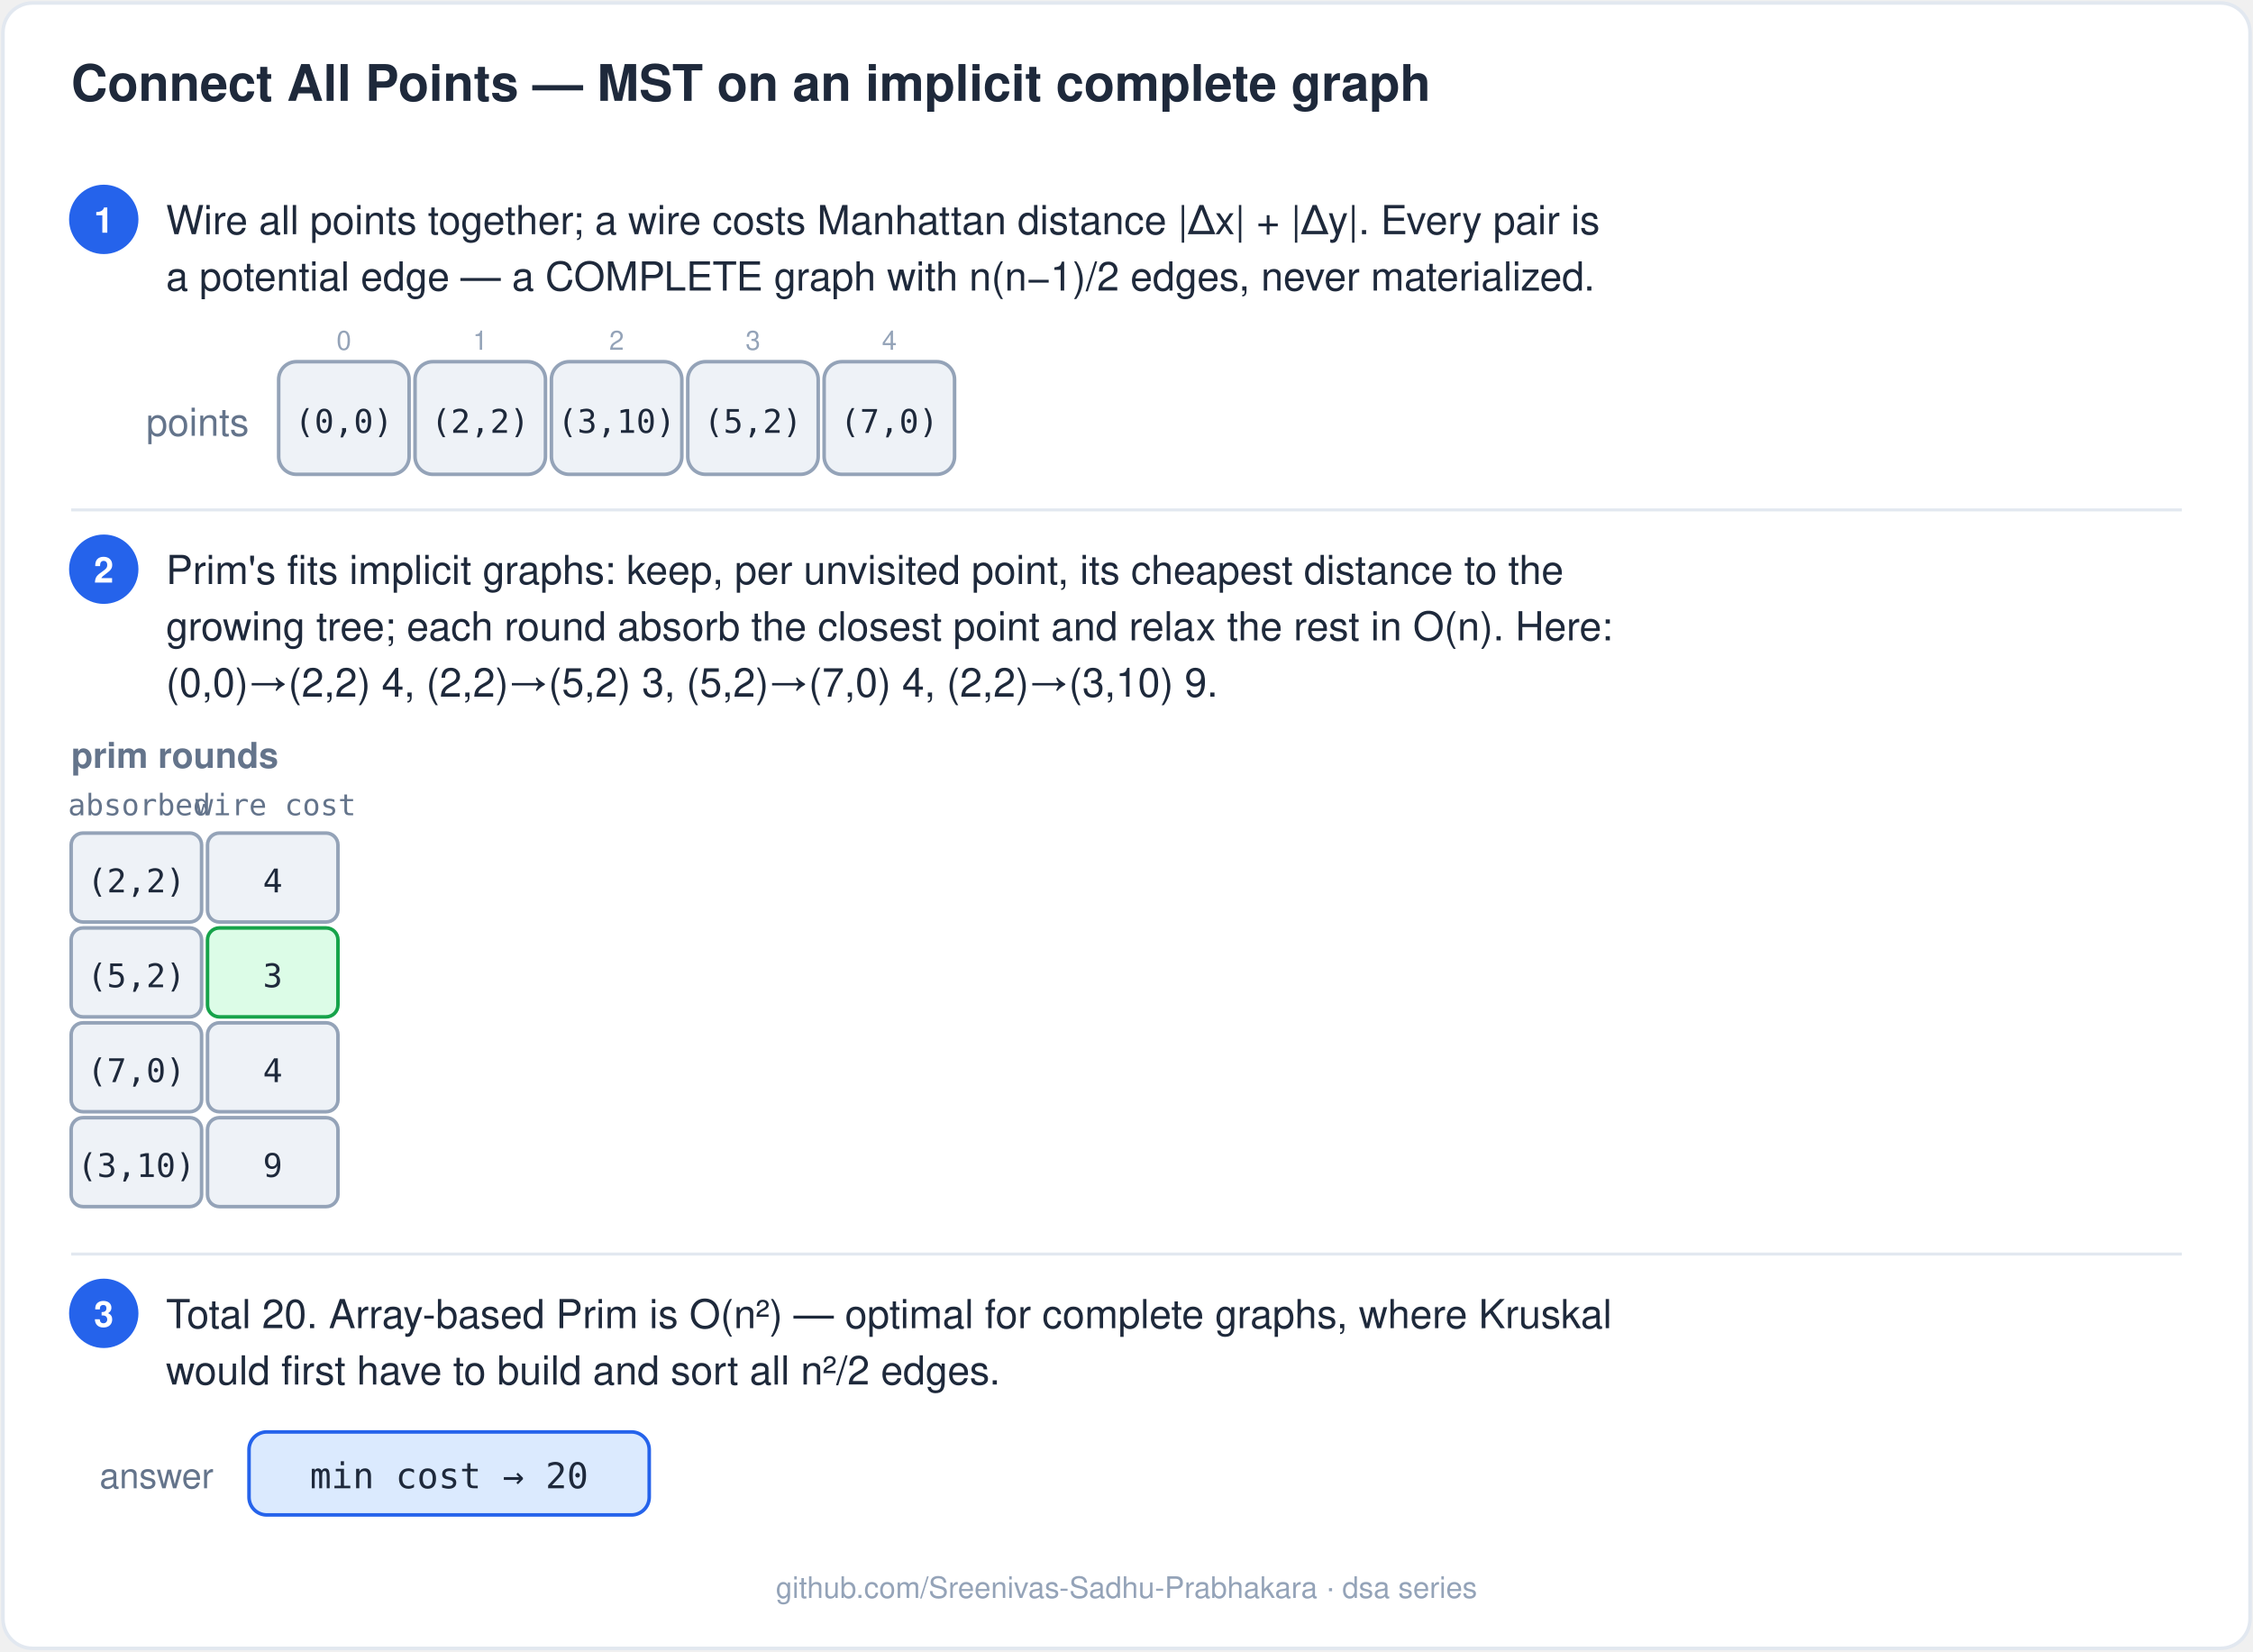
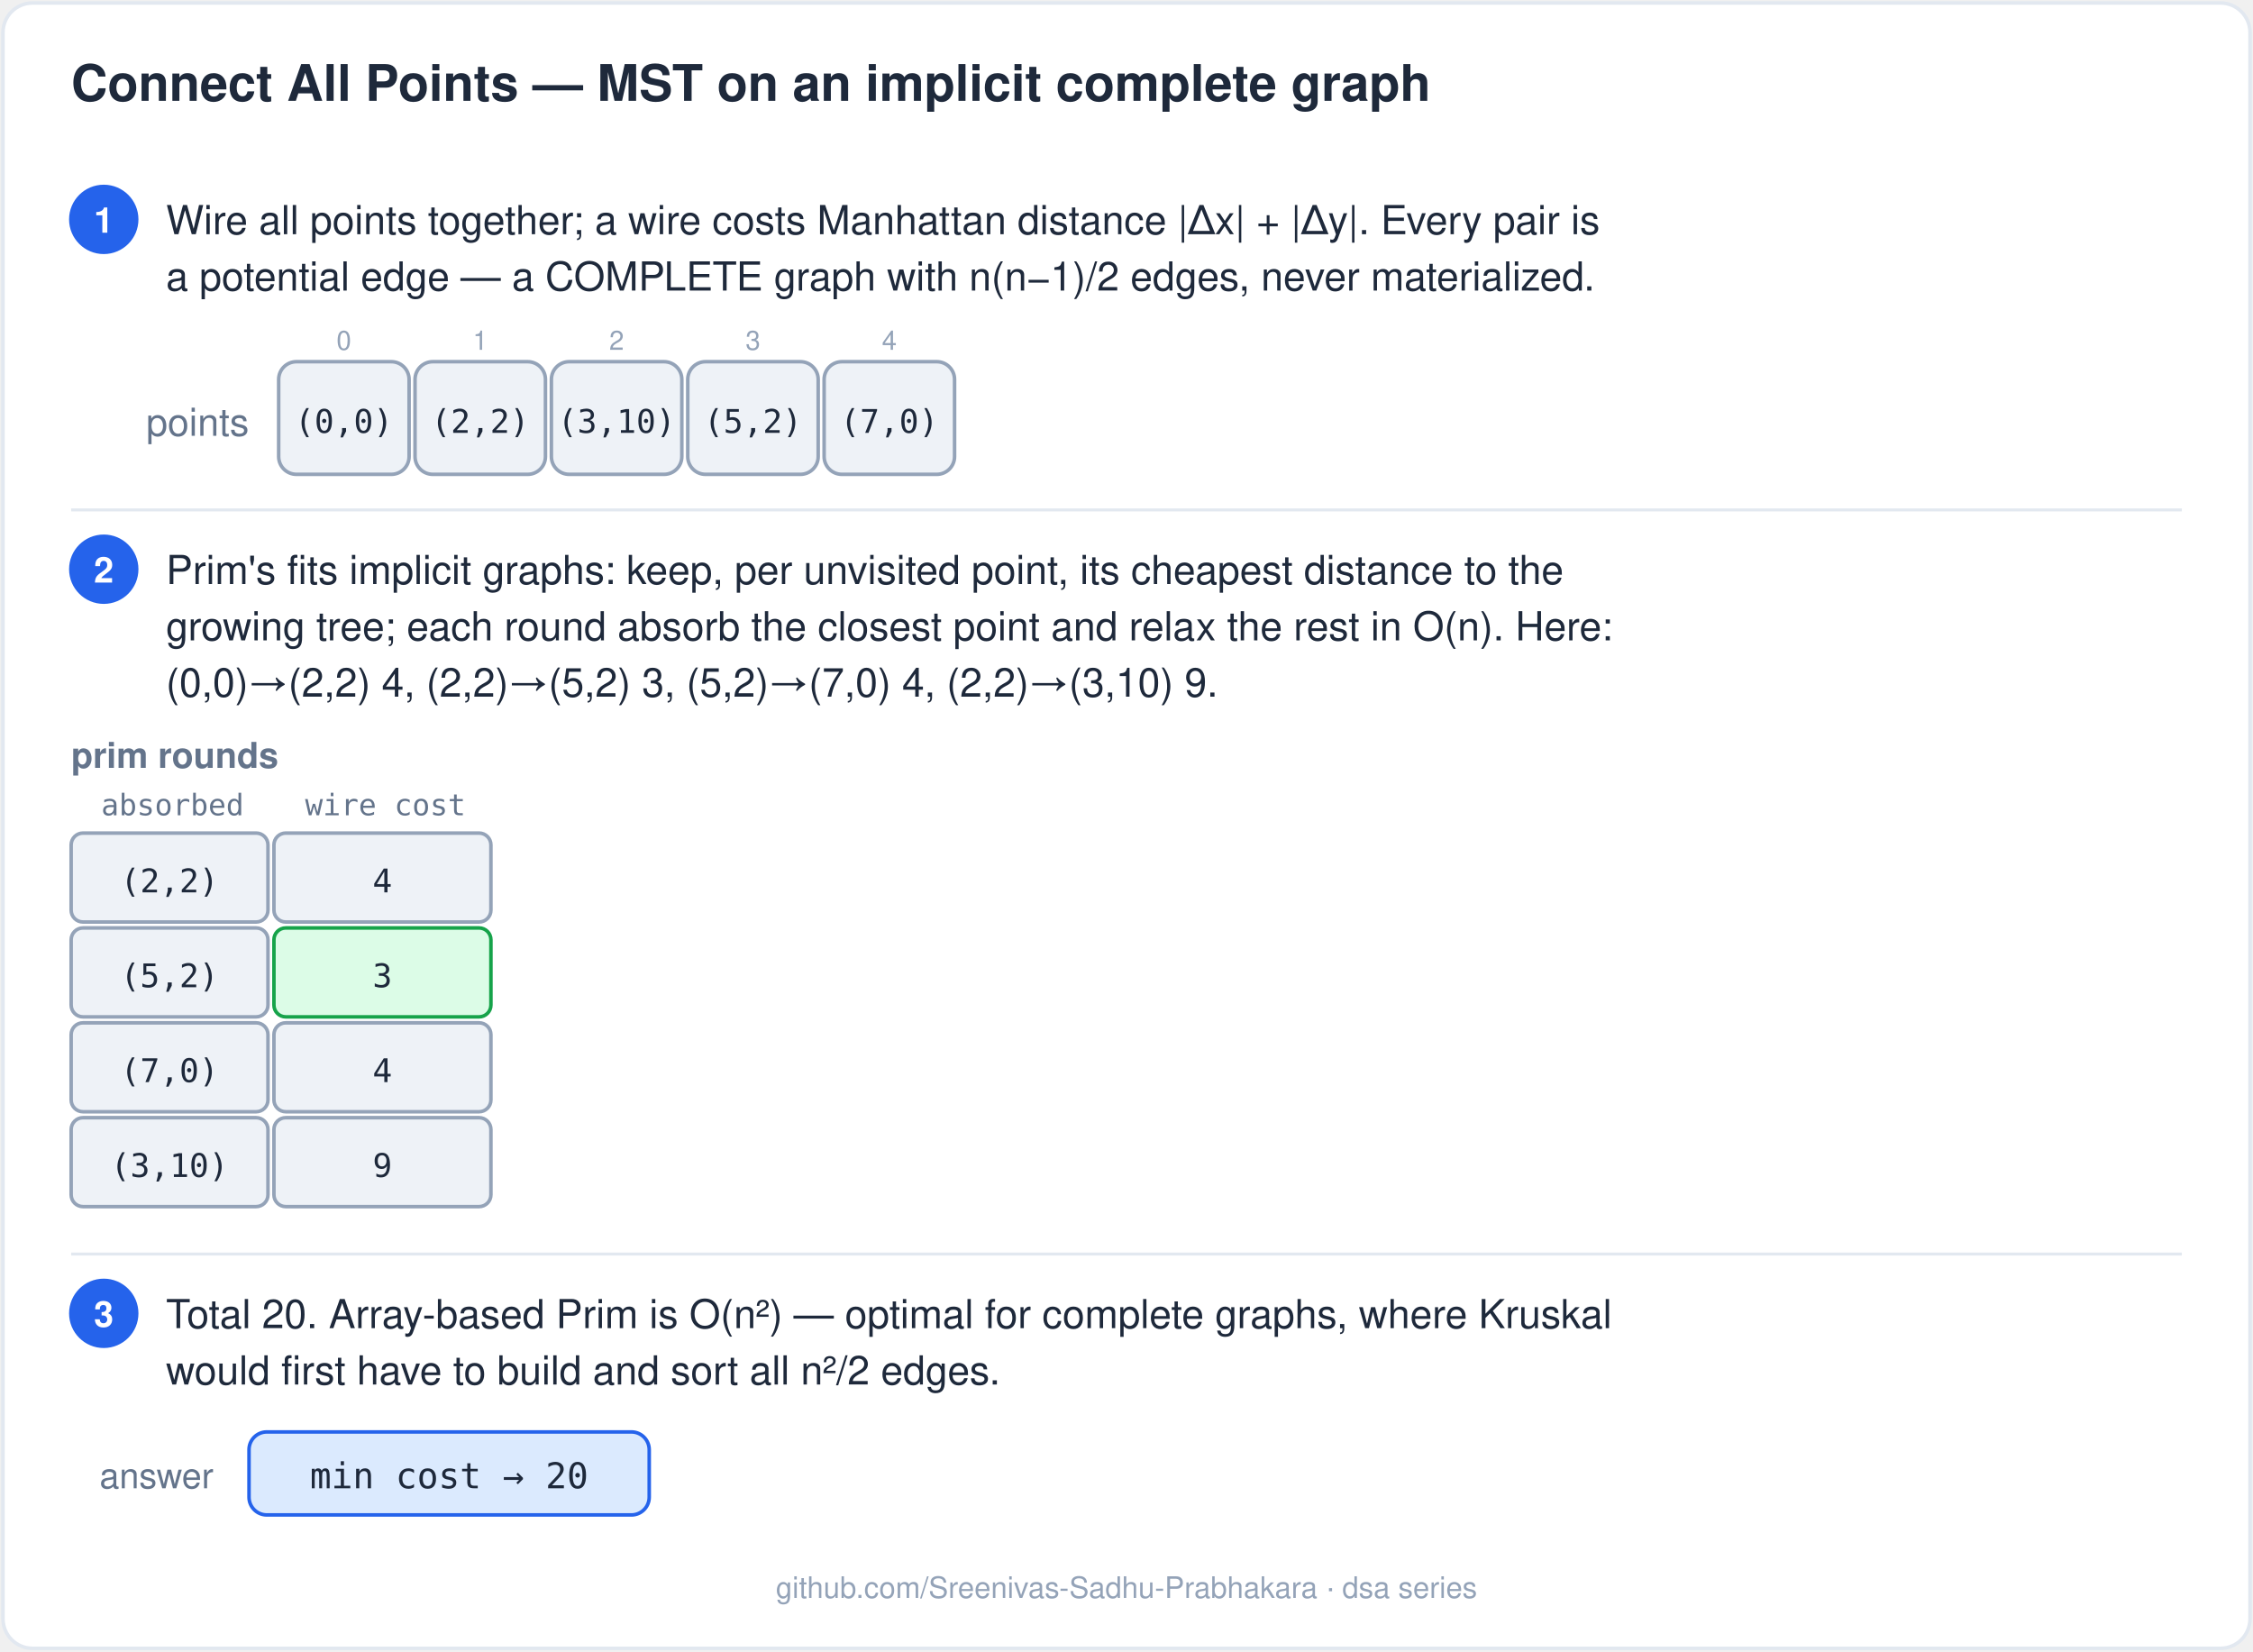
<svg xmlns="http://www.w3.org/2000/svg" width="760" height="557" viewBox="0 0 760 557" role="img" aria-label="Step-by-step visual walkthrough">
  <defs>
    <marker id="arr" markerWidth="8" markerHeight="8" refX="6" refY="3" orient="auto">
      <path d="M0,0 L7,3 L0,6 z" fill="context-stroke" />
    </marker>
  </defs>
  <rect x="1.0" y="1.0" width="758.0" height="555.0" rx="10" fill="#ffffff" stroke="#e2e8f0" stroke-width="1.2" />
  <text x="24.0" y="34.0" font-family="-apple-system,Segoe UI,Helvetica,Arial,sans-serif" font-size="17" fill="#1e293b" text-anchor="start" font-weight="600">Connect All Points — MST on an implicit complete graph</text>
  <circle cx="35.0" cy="74.0" r="11" fill="#2563eb" stroke="#2563eb" stroke-width="1.4" />
  <text x="35.0" y="78.5" font-family="-apple-system,Segoe UI,Helvetica,Arial,sans-serif" font-size="12" fill="#ffffff" text-anchor="middle" font-weight="600">1</text>
  <text x="56.0" y="79.0" font-family="-apple-system,Segoe UI,Helvetica,Arial,sans-serif" font-size="13.5" fill="#1e293b" text-anchor="start">Wire all points together; a wire costs Manhattan distance |Δx| + |Δy|. Every pair is</text>
  <text x="56.0" y="98.0" font-family="-apple-system,Segoe UI,Helvetica,Arial,sans-serif" font-size="13.5" fill="#1e293b" text-anchor="start">a potential edge — a COMPLETE graph with n(n−1)/2 edges, never materialized.</text>
  <text x="84.0" y="147.0" font-family="-apple-system,Segoe UI,Helvetica,Arial,sans-serif" font-size="13" fill="#64748b" text-anchor="end">points</text>
  <rect x="94.0" y="122.0" width="44.0" height="38.0" rx="6" fill="#eef2f7" stroke="#94a3b8" stroke-width="1.2" />
  <text x="116.0" y="146.0" font-family="ui-monospace,Menlo,monospace" font-size="11" fill="#1e293b" text-anchor="middle">(0,0)</text>
  <text x="116.0" y="118.0" font-family="-apple-system,Segoe UI,Helvetica,Arial,sans-serif" font-size="9" fill="#94a3b8" text-anchor="middle">0</text>
  <rect x="140.0" y="122.0" width="44.0" height="38.0" rx="6" fill="#eef2f7" stroke="#94a3b8" stroke-width="1.2" />
  <text x="162.0" y="146.0" font-family="ui-monospace,Menlo,monospace" font-size="11" fill="#1e293b" text-anchor="middle">(2,2)</text>
  <text x="162.0" y="118.0" font-family="-apple-system,Segoe UI,Helvetica,Arial,sans-serif" font-size="9" fill="#94a3b8" text-anchor="middle">1</text>
  <rect x="186.0" y="122.0" width="44.0" height="38.0" rx="6" fill="#eef2f7" stroke="#94a3b8" stroke-width="1.2" />
  <text x="208.0" y="146.0" font-family="ui-monospace,Menlo,monospace" font-size="11" fill="#1e293b" text-anchor="middle">(3,10)</text>
  <text x="208.0" y="118.0" font-family="-apple-system,Segoe UI,Helvetica,Arial,sans-serif" font-size="9" fill="#94a3b8" text-anchor="middle">2</text>
  <rect x="232.0" y="122.0" width="44.0" height="38.0" rx="6" fill="#eef2f7" stroke="#94a3b8" stroke-width="1.2" />
  <text x="254.0" y="146.0" font-family="ui-monospace,Menlo,monospace" font-size="11" fill="#1e293b" text-anchor="middle">(5,2)</text>
  <text x="254.0" y="118.0" font-family="-apple-system,Segoe UI,Helvetica,Arial,sans-serif" font-size="9" fill="#94a3b8" text-anchor="middle">3</text>
  <rect x="278.0" y="122.0" width="44.0" height="38.0" rx="6" fill="#eef2f7" stroke="#94a3b8" stroke-width="1.2" />
  <text x="300.0" y="146.0" font-family="ui-monospace,Menlo,monospace" font-size="11" fill="#1e293b" text-anchor="middle">(7,0)</text>
  <text x="300.0" y="118.0" font-family="-apple-system,Segoe UI,Helvetica,Arial,sans-serif" font-size="9" fill="#94a3b8" text-anchor="middle">4</text>
  <line x1="24.0" y1="172.0" x2="736.0" y2="172.0" stroke="#e2e8f0" stroke-width="1" />
  <circle cx="35.0" cy="192.0" r="11" fill="#2563eb" stroke="#2563eb" stroke-width="1.4" />
  <text x="35.0" y="196.5" font-family="-apple-system,Segoe UI,Helvetica,Arial,sans-serif" font-size="12" fill="#ffffff" text-anchor="middle" font-weight="600">2</text>
  <text x="56.0" y="197.0" font-family="-apple-system,Segoe UI,Helvetica,Arial,sans-serif" font-size="13.5" fill="#1e293b" text-anchor="start">Prim's fits implicit graphs: keep, per unvisited point, its cheapest distance to the</text>
  <text x="56.0" y="216.0" font-family="-apple-system,Segoe UI,Helvetica,Arial,sans-serif" font-size="13.5" fill="#1e293b" text-anchor="start">growing tree; each round absorb the closest point and relax the rest in O(n). Here:</text>
  <text x="56.0" y="235.0" font-family="-apple-system,Segoe UI,Helvetica,Arial,sans-serif" font-size="13.5" fill="#1e293b" text-anchor="start">(0,0)→(2,2) 4, (2,2)→(5,2) 3, (5,2)→(7,0) 4, (2,2)→(3,10) 9.</text>
  <text x="24.0" y="259.0" font-family="-apple-system,Segoe UI,Helvetica,Arial,sans-serif" font-size="12" fill="#64748b" text-anchor="start" font-weight="600">prim rounds</text>
-   <text x="47.0" y="275.0" font-family="ui-monospace,Menlo,monospace" font-size="10" fill="#64748b" text-anchor="middle">absorbed</text>
-   <text x="93.0" y="275.0" font-family="ui-monospace,Menlo,monospace" font-size="10" fill="#64748b" text-anchor="middle">wire cost</text>
-   <rect x="24.0" y="281.0" width="44.0" height="30.0" rx="4" fill="#eef2f7" stroke="#94a3b8" stroke-width="1.2" />
-   <text x="46.0" y="301.0" font-family="ui-monospace,Menlo,monospace" font-size="11" fill="#1e293b" text-anchor="middle">(2,2)</text>
-   <rect x="70.0" y="281.0" width="44.0" height="30.0" rx="4" fill="#eef2f7" stroke="#94a3b8" stroke-width="1.2" />
-   <text x="92.0" y="301.0" font-family="ui-monospace,Menlo,monospace" font-size="11" fill="#1e293b" text-anchor="middle">4</text>
-   <rect x="24.0" y="313.0" width="44.0" height="30.0" rx="4" fill="#eef2f7" stroke="#94a3b8" stroke-width="1.2" />
-   <text x="46.0" y="333.0" font-family="ui-monospace,Menlo,monospace" font-size="11" fill="#1e293b" text-anchor="middle">(5,2)</text>
-   <rect x="70.0" y="313.0" width="44.0" height="30.0" rx="4" fill="#dcfce7" stroke="#16a34a" stroke-width="1.2" />
-   <text x="92.0" y="333.0" font-family="ui-monospace,Menlo,monospace" font-size="11" fill="#1e293b" text-anchor="middle">3</text>
-   <rect x="24.0" y="345.0" width="44.0" height="30.0" rx="4" fill="#eef2f7" stroke="#94a3b8" stroke-width="1.2" />
-   <text x="46.0" y="365.0" font-family="ui-monospace,Menlo,monospace" font-size="11" fill="#1e293b" text-anchor="middle">(7,0)</text>
-   <rect x="70.0" y="345.0" width="44.0" height="30.0" rx="4" fill="#eef2f7" stroke="#94a3b8" stroke-width="1.2" />
-   <text x="92.0" y="365.0" font-family="ui-monospace,Menlo,monospace" font-size="11" fill="#1e293b" text-anchor="middle">4</text>
-   <rect x="24.0" y="377.0" width="44.0" height="30.0" rx="4" fill="#eef2f7" stroke="#94a3b8" stroke-width="1.2" />
-   <text x="46.0" y="397.0" font-family="ui-monospace,Menlo,monospace" font-size="11" fill="#1e293b" text-anchor="middle">(3,10)</text>
-   <rect x="70.0" y="377.0" width="44.0" height="30.0" rx="4" fill="#eef2f7" stroke="#94a3b8" stroke-width="1.2" />
-   <text x="92.0" y="397.0" font-family="ui-monospace,Menlo,monospace" font-size="11" fill="#1e293b" text-anchor="middle">9</text>
+   <text x="58.2" y="275.0" font-family="ui-monospace,Menlo,monospace" font-size="10" fill="#64748b" text-anchor="middle">absorbed</text>
+   <text x="130.0" y="275.0" font-family="ui-monospace,Menlo,monospace" font-size="10" fill="#64748b" text-anchor="middle">wire cost</text>
+   <rect x="24.0" y="281.0" width="66.4" height="30.0" rx="4" fill="#eef2f7" stroke="#94a3b8" stroke-width="1.2" />
+   <text x="57.2" y="301.0" font-family="ui-monospace,Menlo,monospace" font-size="11" fill="#1e293b" text-anchor="middle">(2,2)</text>
+   <rect x="92.4" y="281.0" width="73.2" height="30.0" rx="4" fill="#eef2f7" stroke="#94a3b8" stroke-width="1.2" />
+   <text x="129.0" y="301.0" font-family="ui-monospace,Menlo,monospace" font-size="11" fill="#1e293b" text-anchor="middle">4</text>
+   <rect x="24.0" y="313.0" width="66.4" height="30.0" rx="4" fill="#eef2f7" stroke="#94a3b8" stroke-width="1.2" />
+   <text x="57.2" y="333.0" font-family="ui-monospace,Menlo,monospace" font-size="11" fill="#1e293b" text-anchor="middle">(5,2)</text>
+   <rect x="92.4" y="313.0" width="73.2" height="30.0" rx="4" fill="#dcfce7" stroke="#16a34a" stroke-width="1.2" />
+   <text x="129.0" y="333.0" font-family="ui-monospace,Menlo,monospace" font-size="11" fill="#1e293b" text-anchor="middle">3</text>
+   <rect x="24.0" y="345.0" width="66.4" height="30.0" rx="4" fill="#eef2f7" stroke="#94a3b8" stroke-width="1.2" />
+   <text x="57.2" y="365.0" font-family="ui-monospace,Menlo,monospace" font-size="11" fill="#1e293b" text-anchor="middle">(7,0)</text>
+   <rect x="92.4" y="345.0" width="73.2" height="30.0" rx="4" fill="#eef2f7" stroke="#94a3b8" stroke-width="1.2" />
+   <text x="129.0" y="365.0" font-family="ui-monospace,Menlo,monospace" font-size="11" fill="#1e293b" text-anchor="middle">4</text>
+   <rect x="24.0" y="377.0" width="66.4" height="30.0" rx="4" fill="#eef2f7" stroke="#94a3b8" stroke-width="1.2" />
+   <text x="57.2" y="397.0" font-family="ui-monospace,Menlo,monospace" font-size="11" fill="#1e293b" text-anchor="middle">(3,10)</text>
+   <rect x="92.4" y="377.0" width="73.2" height="30.0" rx="4" fill="#eef2f7" stroke="#94a3b8" stroke-width="1.2" />
+   <text x="129.0" y="397.0" font-family="ui-monospace,Menlo,monospace" font-size="11" fill="#1e293b" text-anchor="middle">9</text>
  <line x1="24.0" y1="423.0" x2="736.0" y2="423.0" stroke="#e2e8f0" stroke-width="1" />
  <circle cx="35.0" cy="443.0" r="11" fill="#2563eb" stroke="#2563eb" stroke-width="1.4" />
  <text x="35.0" y="447.5" font-family="-apple-system,Segoe UI,Helvetica,Arial,sans-serif" font-size="12" fill="#ffffff" text-anchor="middle" font-weight="600">3</text>
  <text x="56.0" y="448.0" font-family="-apple-system,Segoe UI,Helvetica,Arial,sans-serif" font-size="13.5" fill="#1e293b" text-anchor="start">Total 20. Array-based Prim is O(n²) — optimal for complete graphs, where Kruskal</text>
  <text x="56.0" y="467.0" font-family="-apple-system,Segoe UI,Helvetica,Arial,sans-serif" font-size="13.5" fill="#1e293b" text-anchor="start">would first have to build and sort all n²/2 edges.</text>
  <text x="72.0" y="502.0" font-family="-apple-system,Segoe UI,Helvetica,Arial,sans-serif" font-size="12" fill="#64748b" text-anchor="end">answer</text>
  <rect x="84.0" y="483.0" width="135.0" height="28.0" rx="6" fill="#dbeafe" stroke="#2563eb" stroke-width="1.2" />
  <text x="151.5" y="502.0" font-family="ui-monospace,Menlo,monospace" font-size="12" fill="#1e293b" text-anchor="middle">min cost → 20</text>
  <text x="380.0" y="539.0" font-family="-apple-system,Segoe UI,Helvetica,Arial,sans-serif" font-size="10" fill="#94a3b8" text-anchor="middle">github.com/Sreenivas-Sadhu-Prabhakara · dsa series</text>
</svg>
